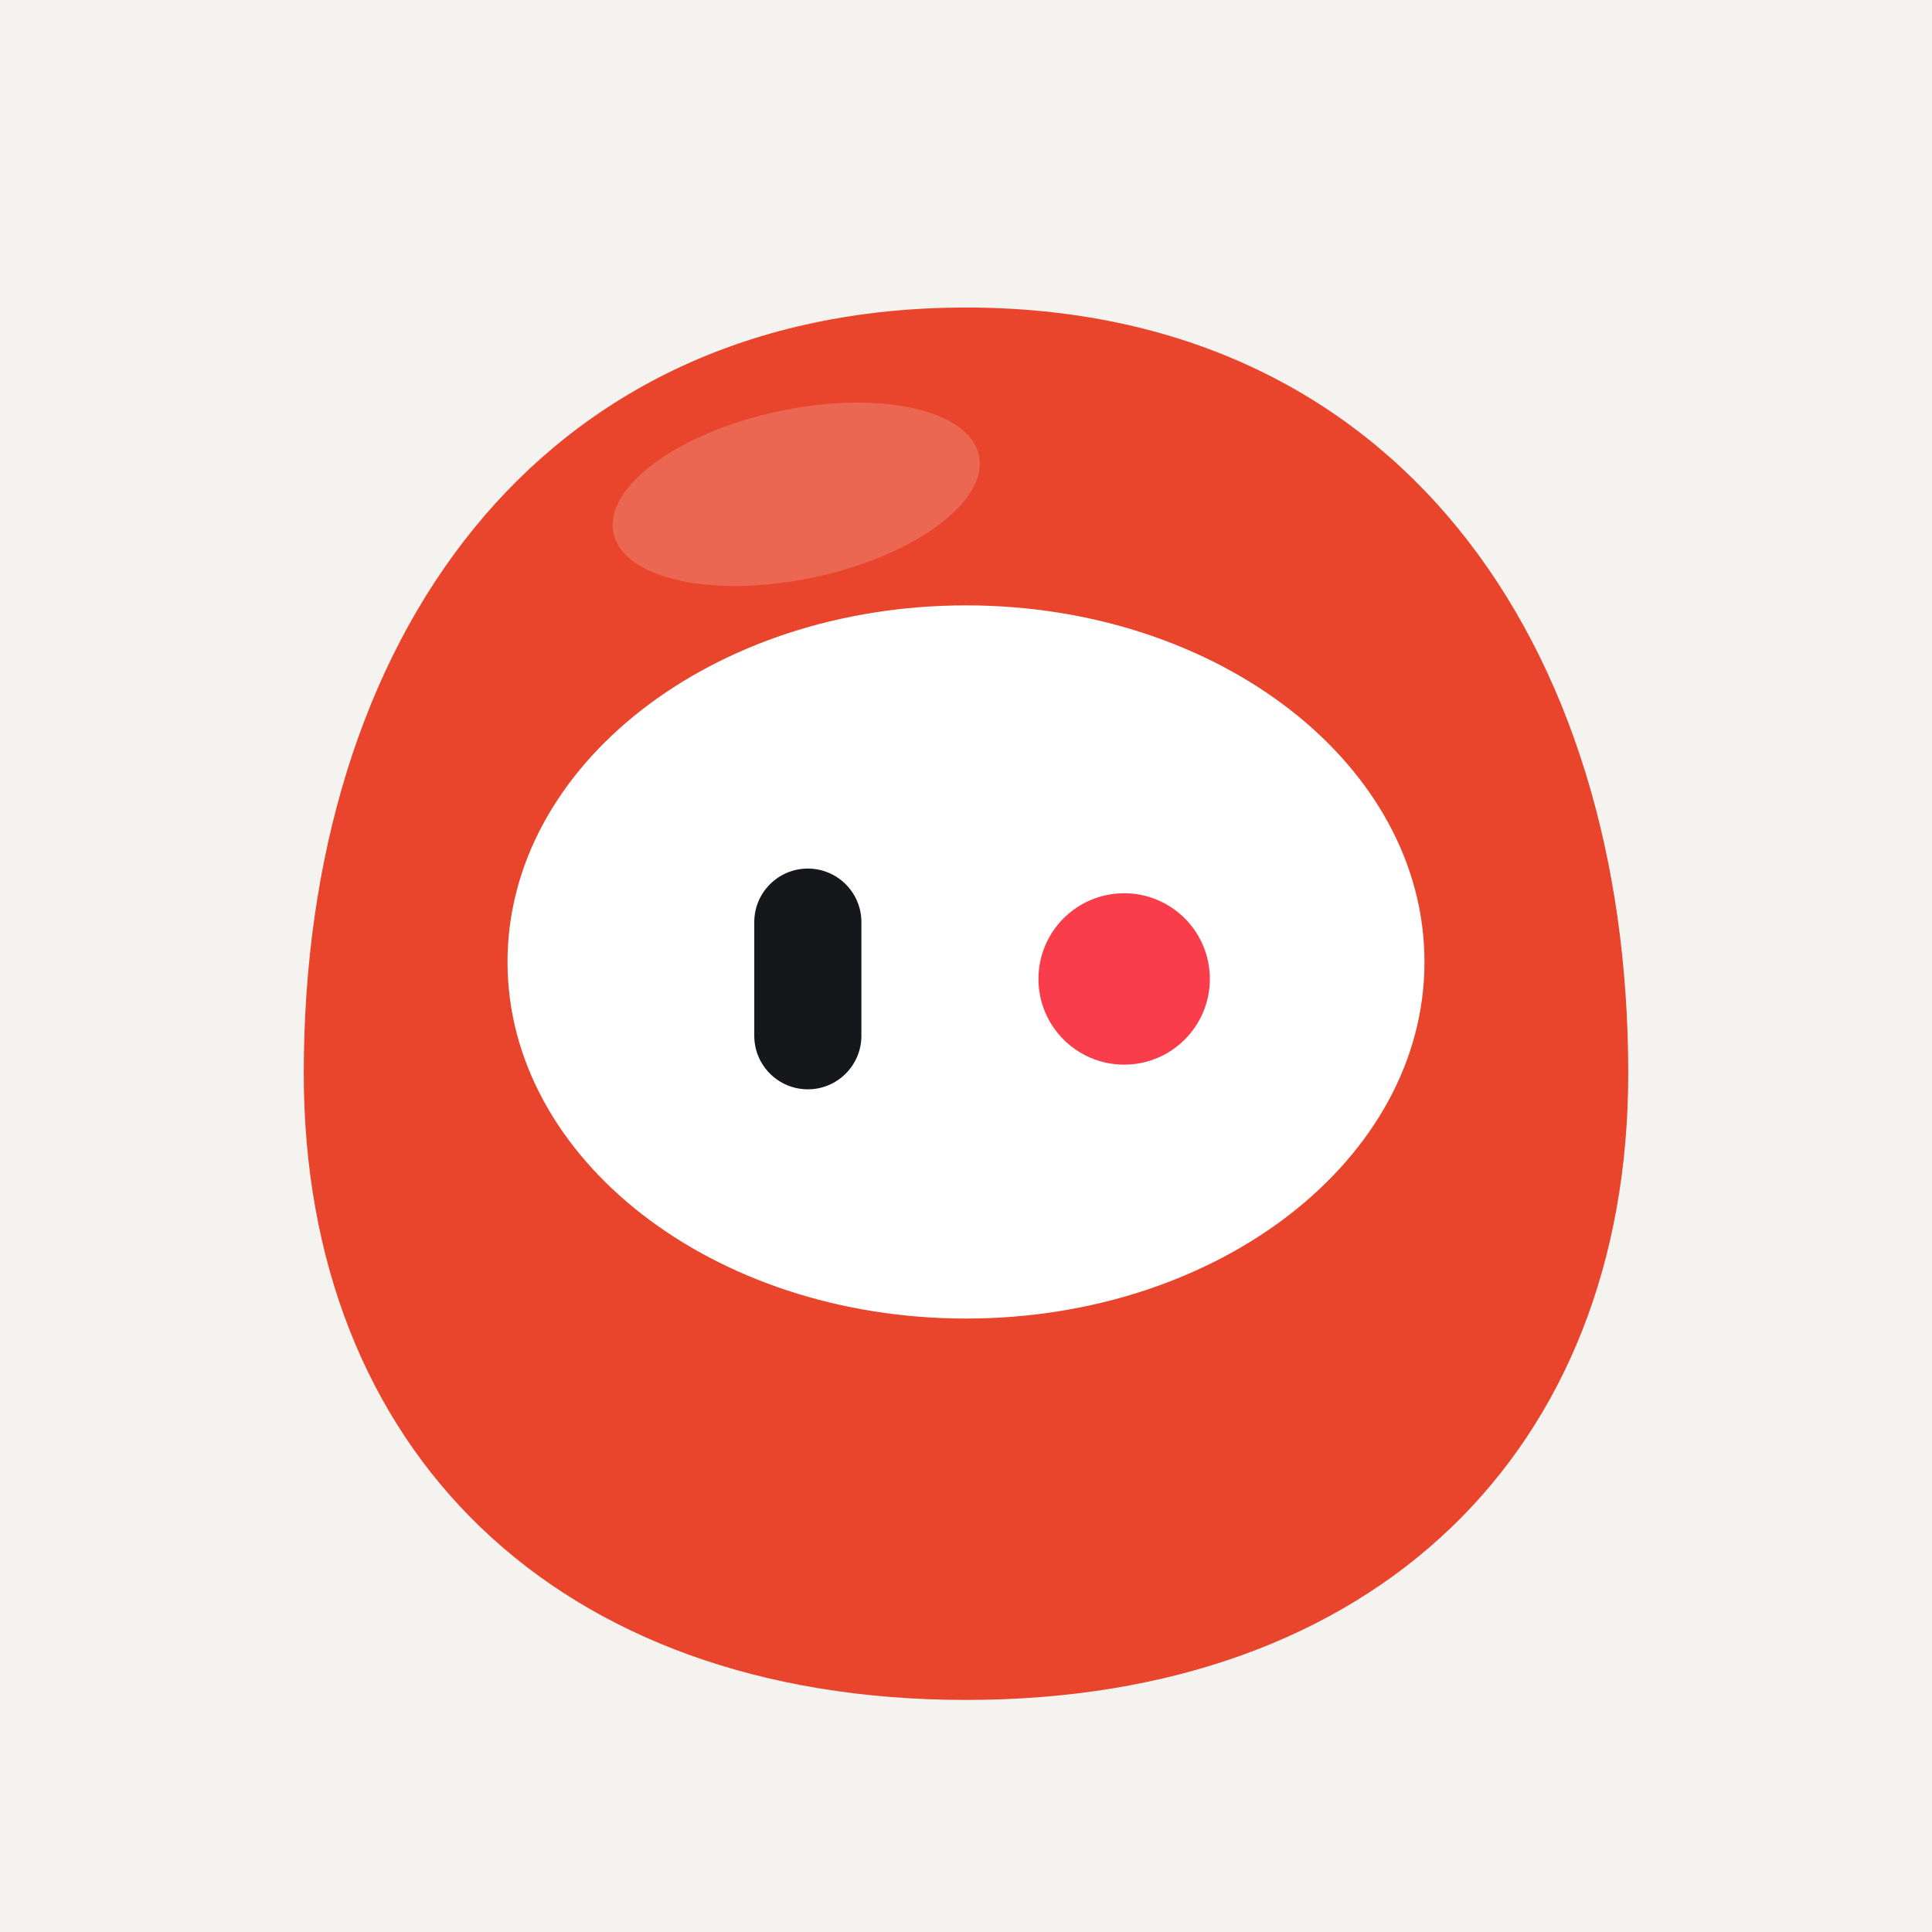
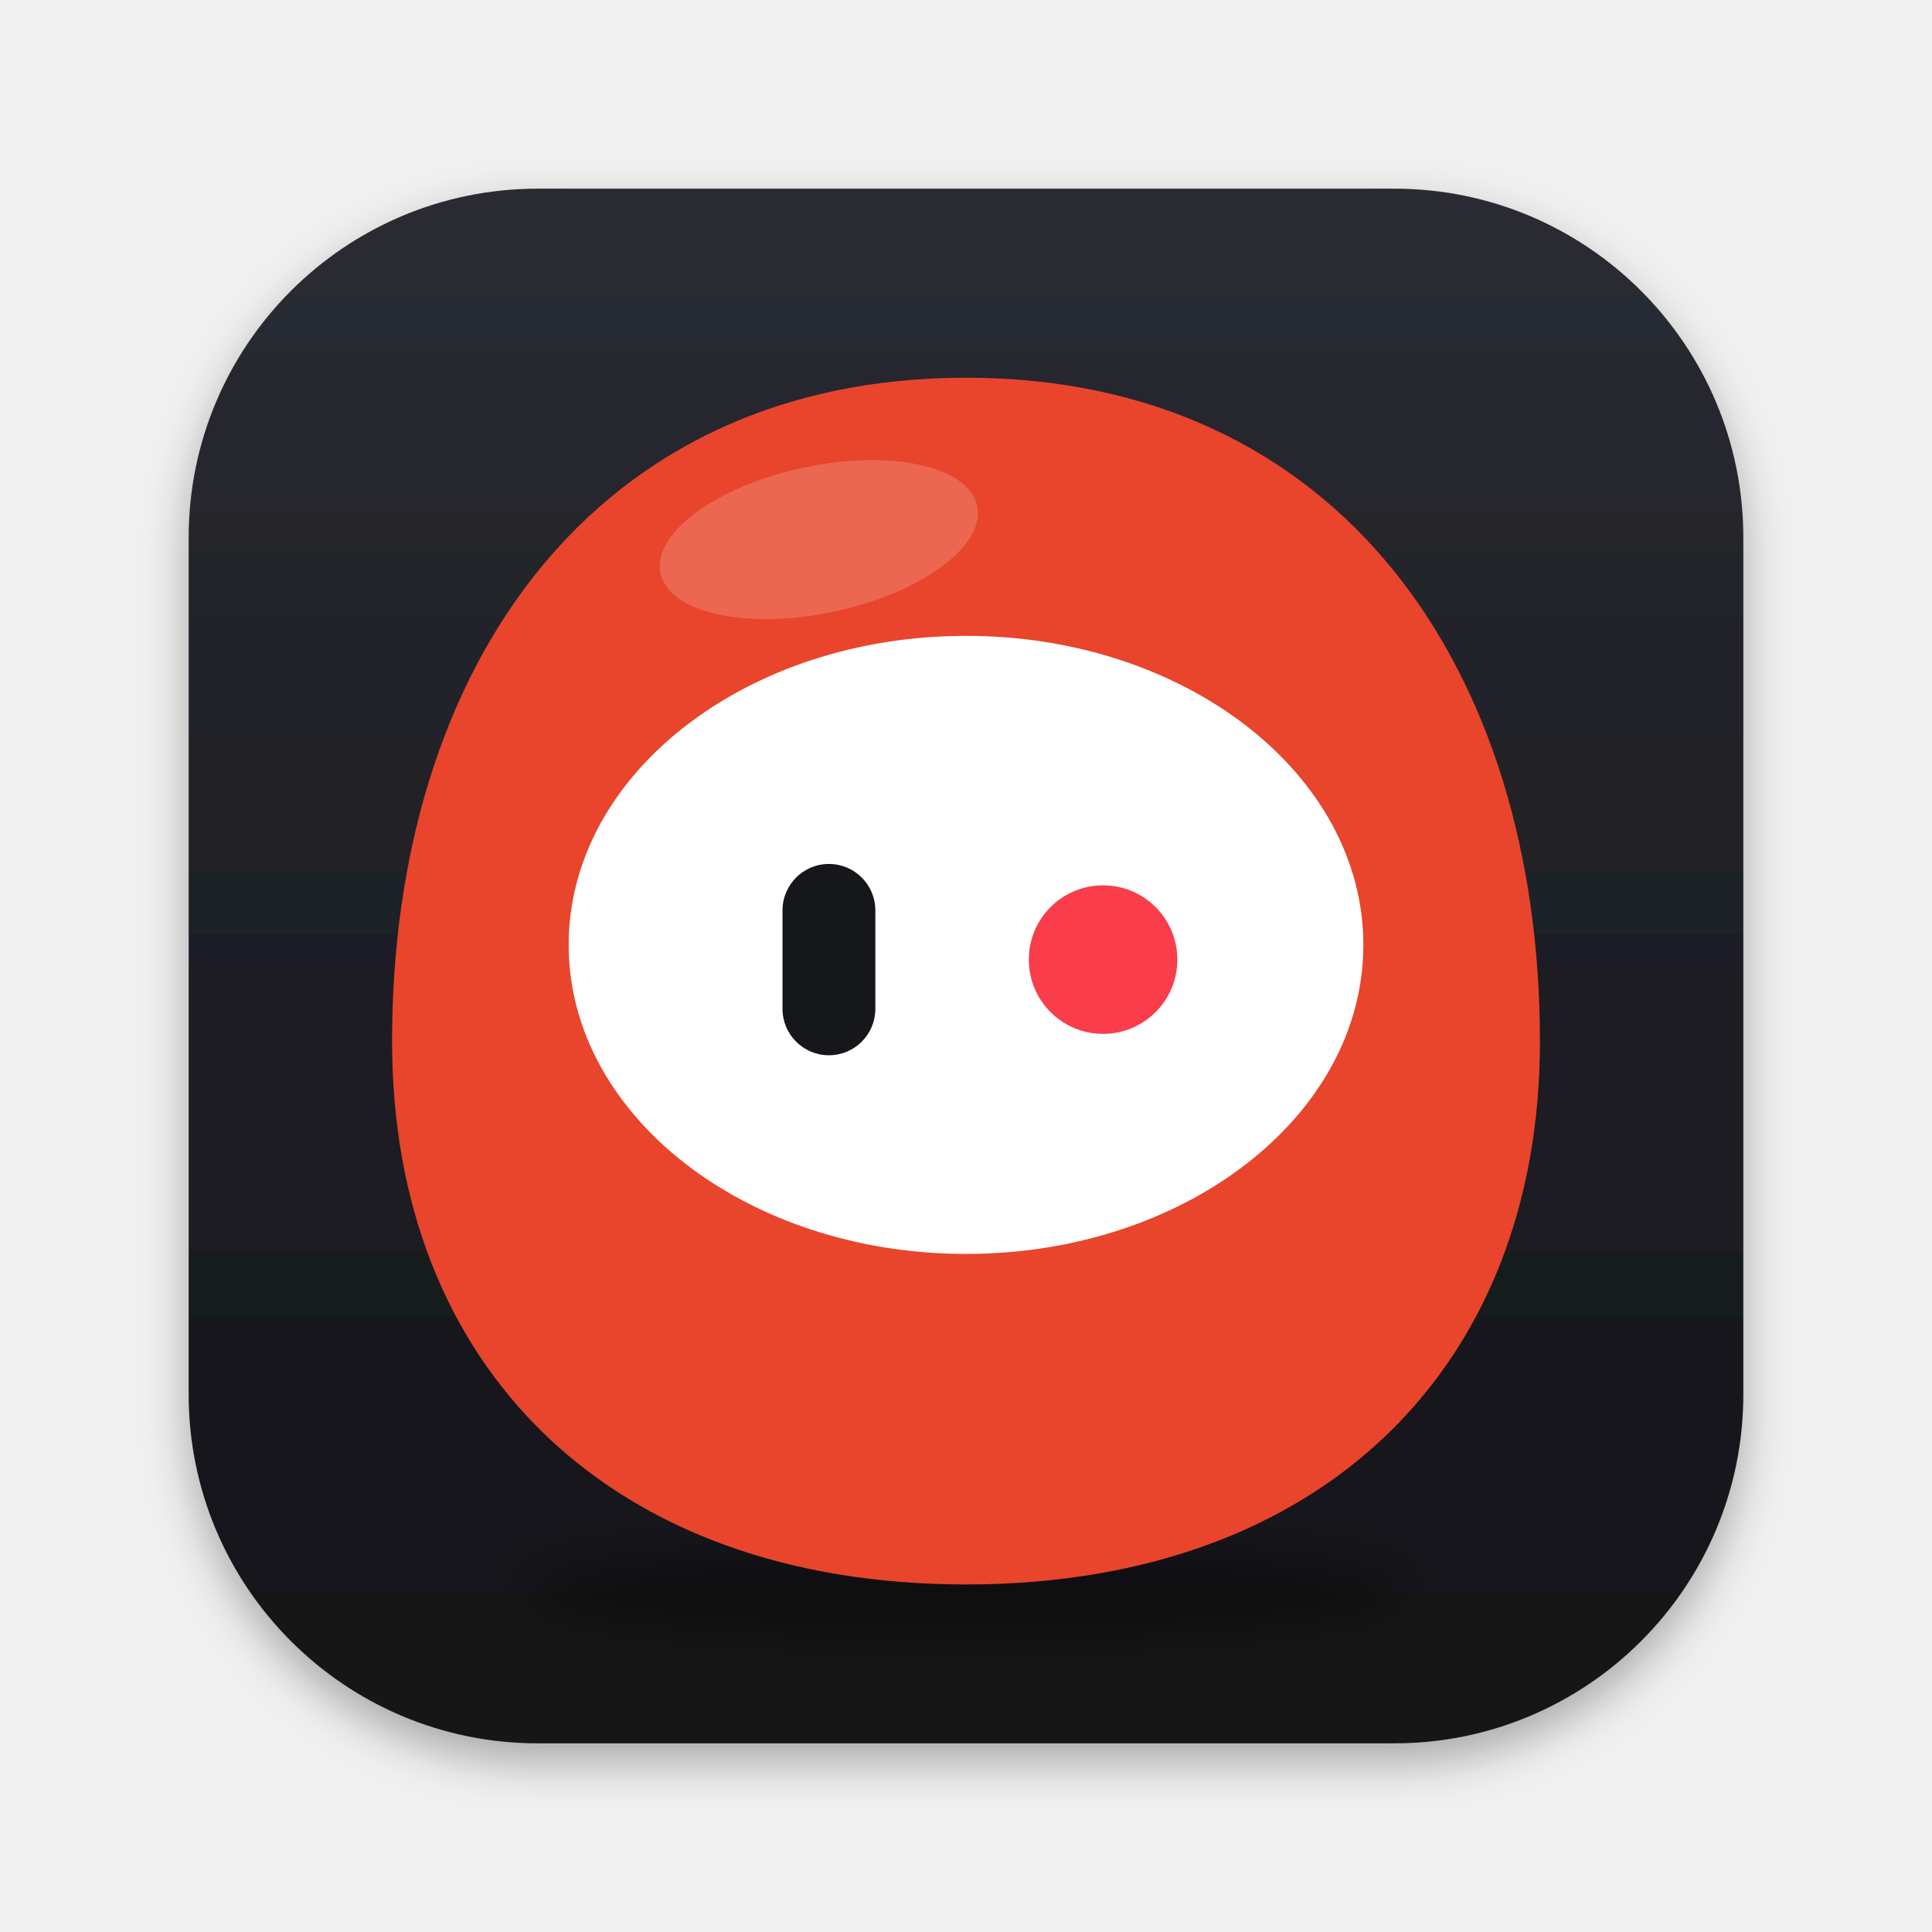
<svg xmlns="http://www.w3.org/2000/svg" width="1024" height="1024" viewBox="0 0 1024 1024">
-   <rect x="-1000" y="-1000" width="3000" height="3000" fill="#F4F3EF" />
-   <g transform="translate(512 532) scale(9.0) translate(-50 -52)">
+   <defs>
+     <linearGradient id="g" x1="0" y1="0" x2="0" y2="1">
+       <stop offset="0" stop-color="#2A2B32" />
+       <stop offset="1" stop-color="#121317" />
+     </linearGradient>
+     <filter id="s" x="-50%" y="-50%" width="200%" height="200%">
+       <feGaussianBlur stdDeviation="1.6" />
+     </filter>
+     <filter id="t" x="-10%" y="-10%" width="120%" height="130%">
+       <feDropShadow dx="0" dy="10" stdDeviation="12" flood-opacity="0.3" />
+     </filter>
+   </defs>
+   <rect x="100" y="100" width="824" height="824" rx="185" fill="url(#g)" filter="url(#t)" />
+   <g transform="translate(512 520) scale(7.8) translate(-50 -52)">
+     <ellipse cx="50" cy="93.5" rx="30" ry="3.2" fill="#000000" opacity="0.35" filter="url(#s)" />
    <path d="M50 11C75.3 11 89 30.68 89 56.1C89 78.24 74.18 93 50 93C25.82 93 11 78.24 11 56.1C11 30.68 24.7 11 50 11Z" fill="#E8452C" />
    <ellipse cx="40" cy="22" rx="11" ry="5" fill="#FFFFFF" opacity="0.18" transform="rotate(-12 40 22)" />
    <ellipse cx="50" cy="49.54" rx="27" ry="21" fill="#FFFFFF" transform="rotate(0 50 49.54)" />
    <rect x="37.531" y="44.04" width="6.309" height="13" rx="3.154" fill="#16171B" transform="rotate(0 40.686 50.54)" />
    <circle cx="59.314" cy="50.54" r="5.047" fill="#FA3D4A" />
  </g>
</svg>
